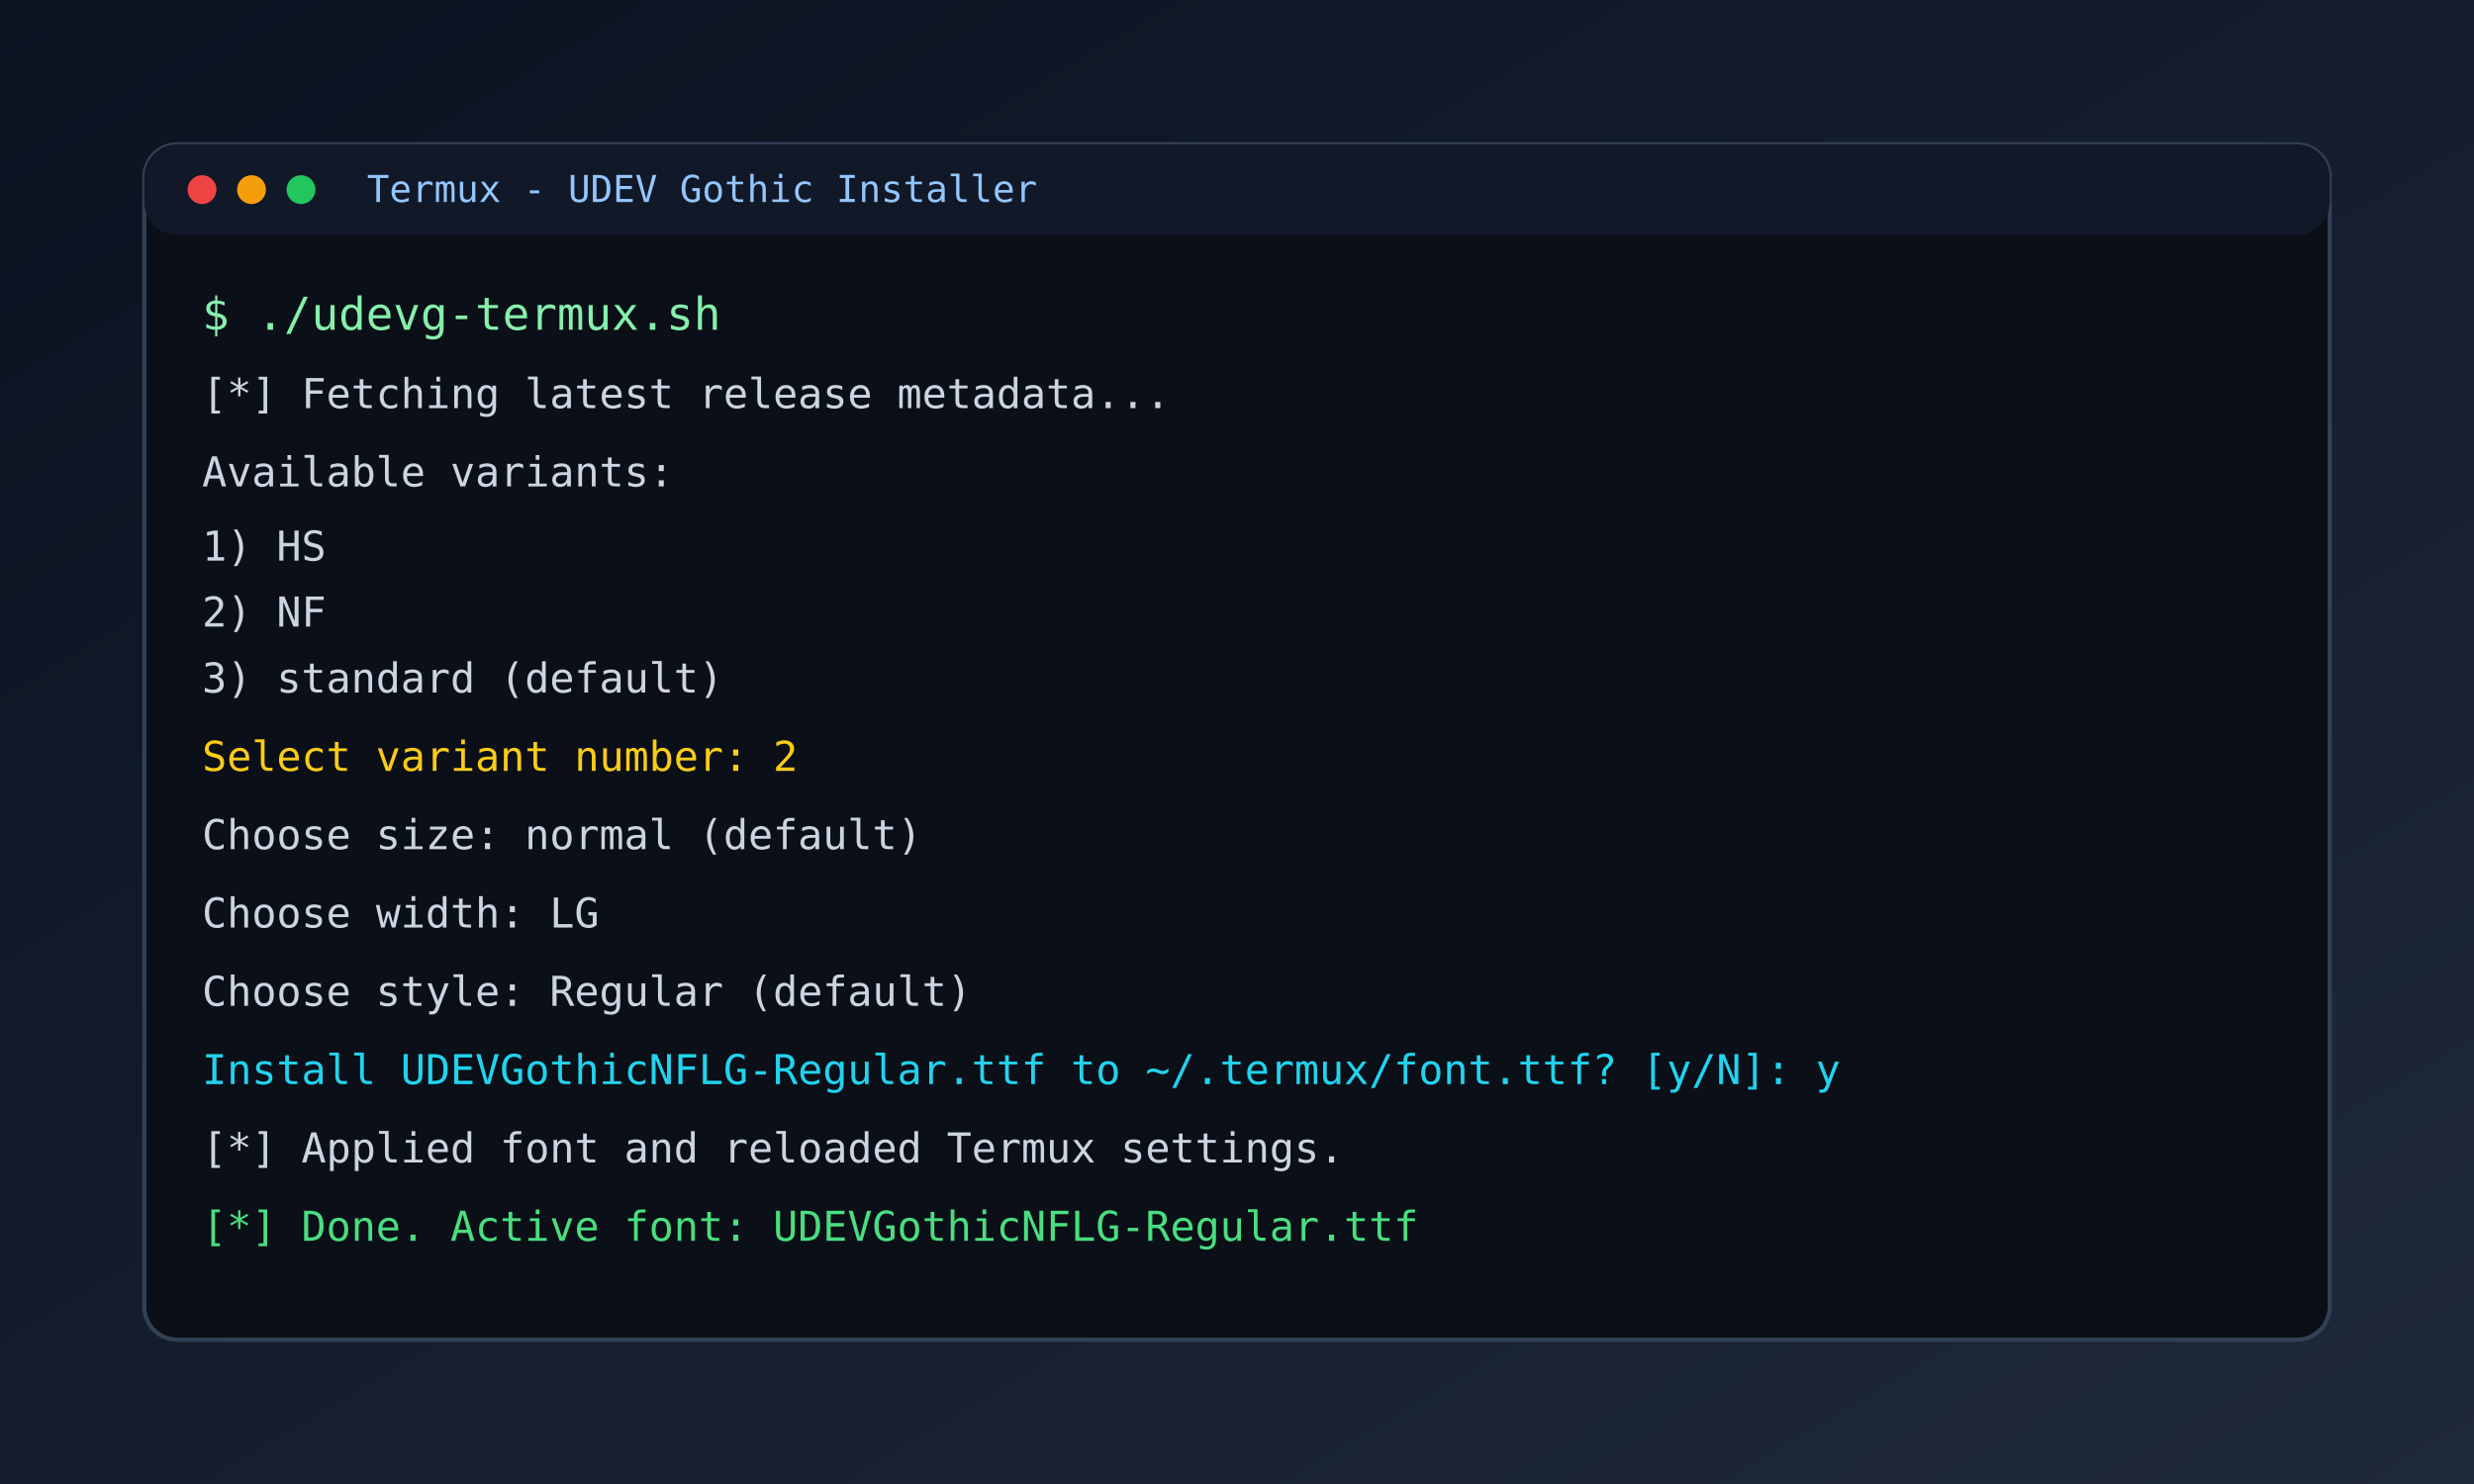
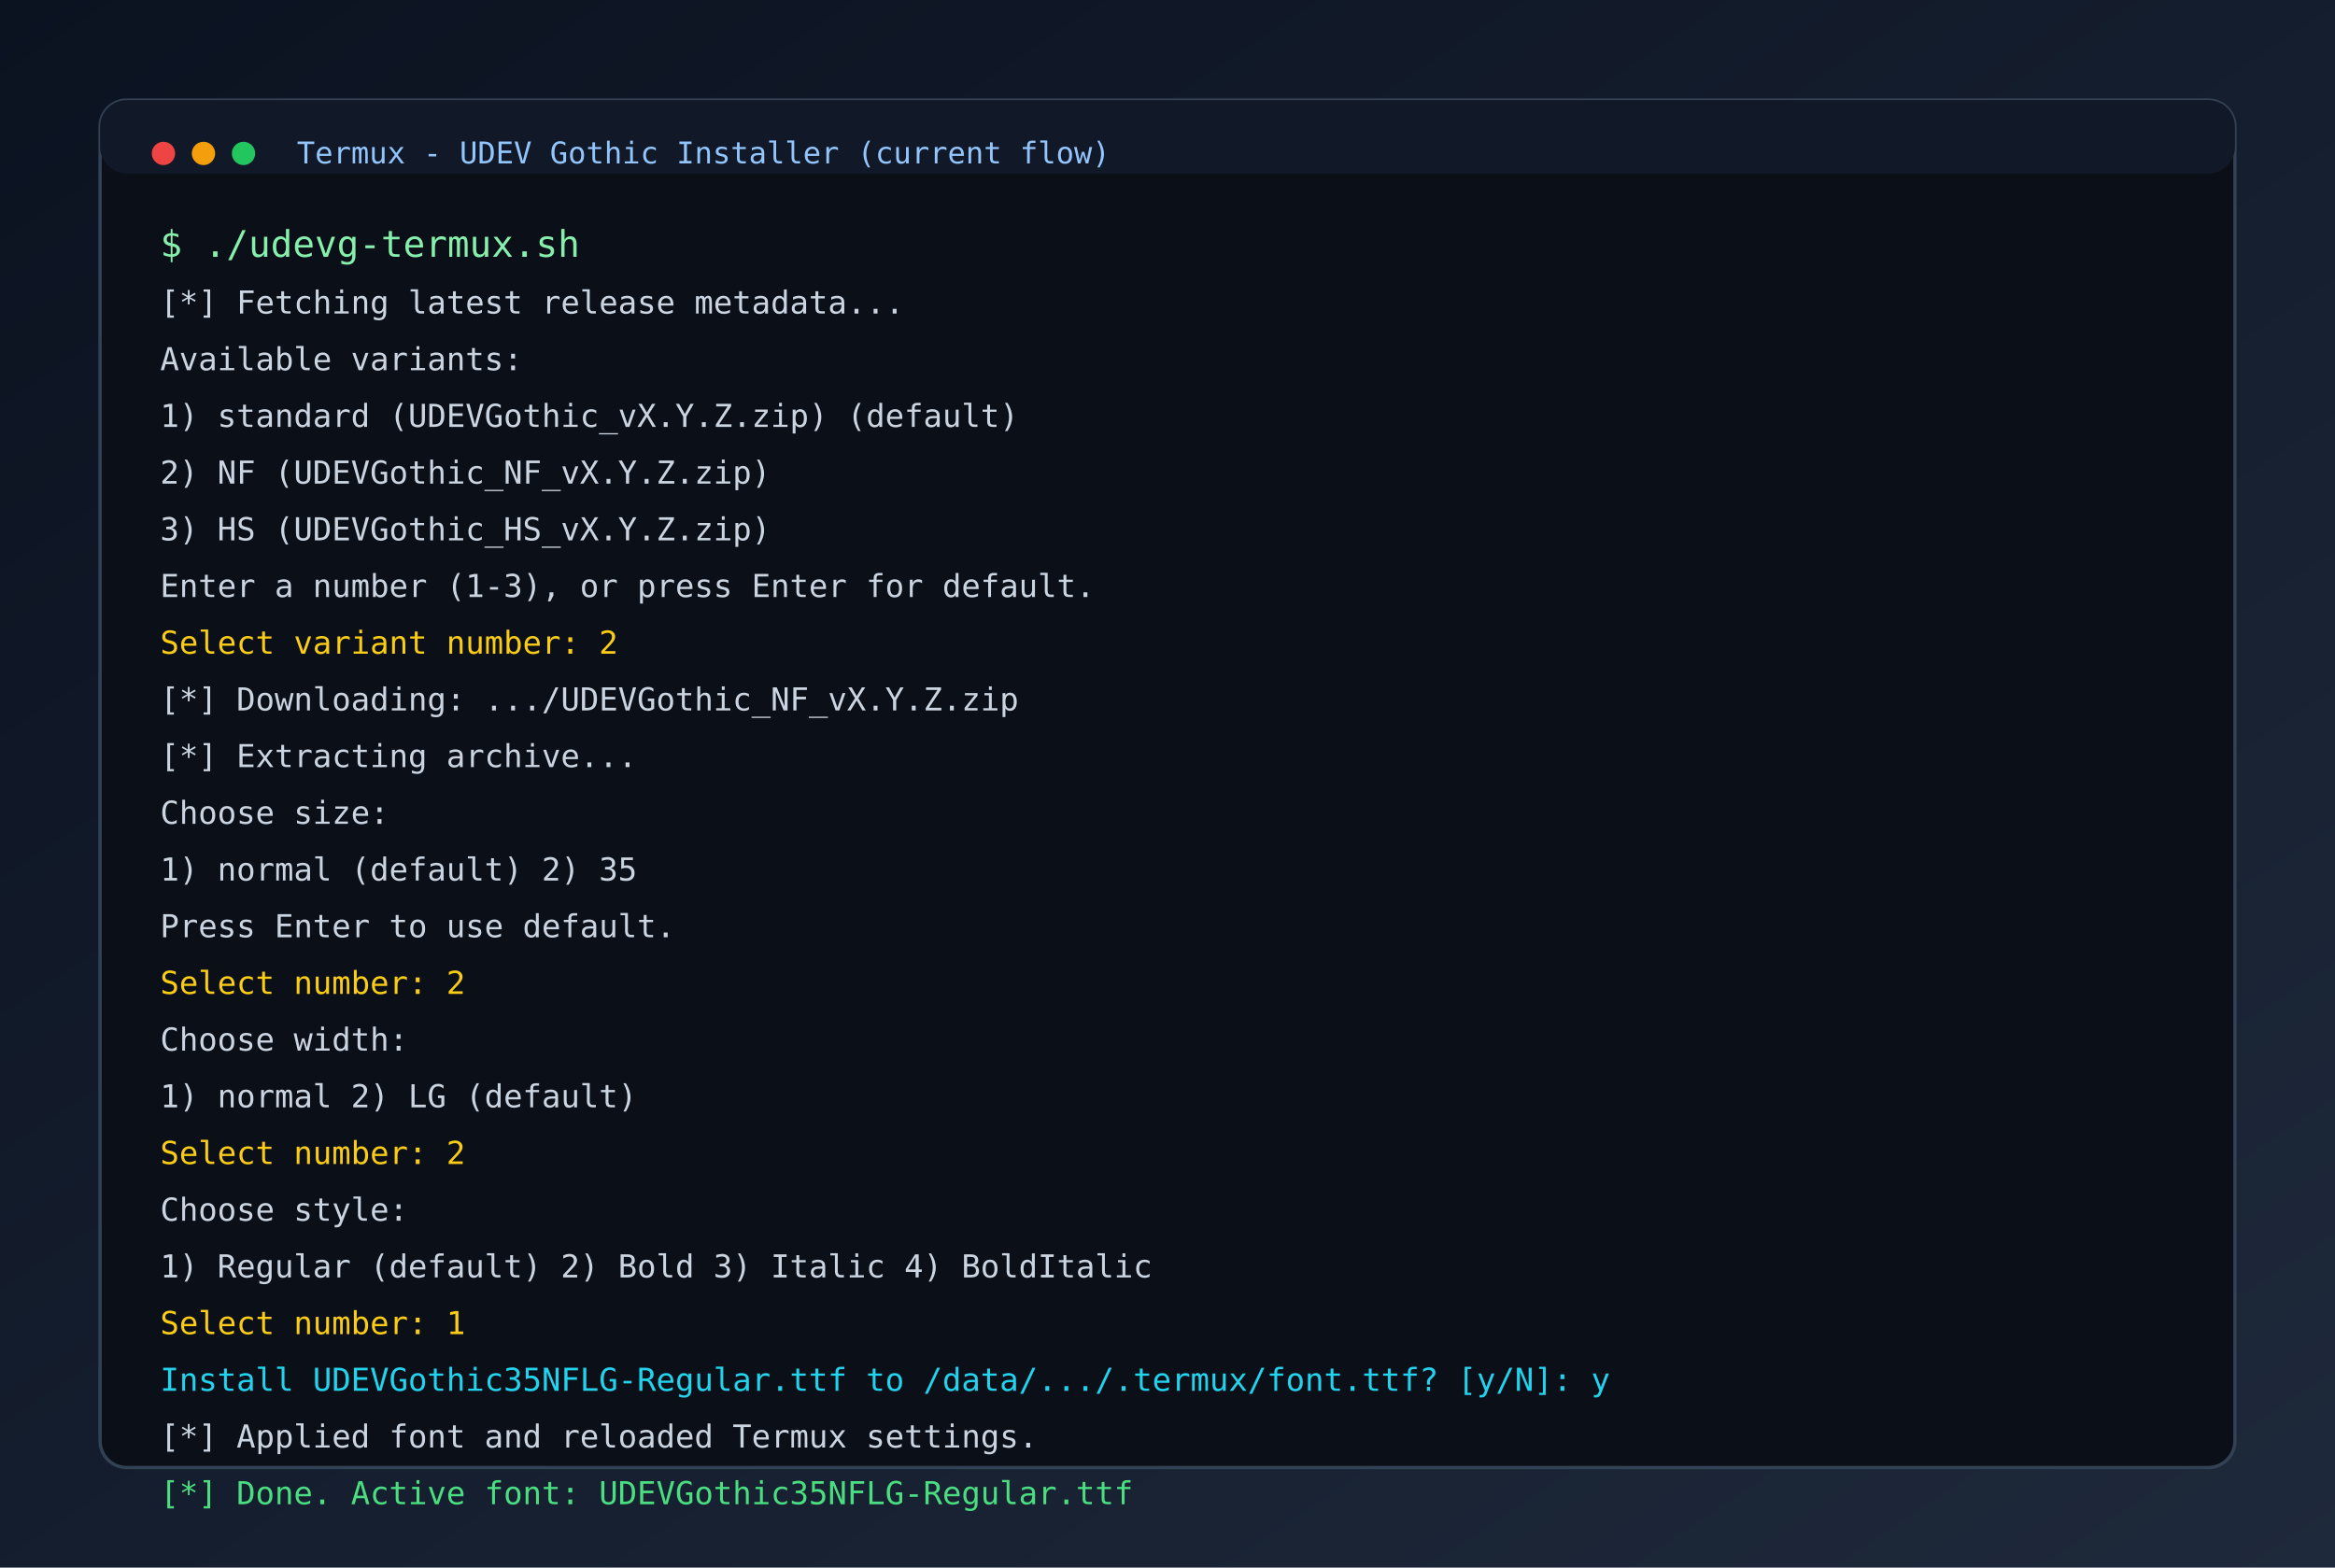
- <svg xmlns="http://www.w3.org/2000/svg" width="1200" height="720" viewBox="0 0 1200 720">
+ <svg xmlns="http://www.w3.org/2000/svg" width="1400" height="940" viewBox="0 0 1400 940">
  <defs>
    <linearGradient id="bg" x1="0" y1="0" x2="1" y2="1">
      <stop offset="0%" stop-color="#0b1220" />
      <stop offset="100%" stop-color="#1e293b" />
    </linearGradient>
  </defs>
-   <rect width="1200" height="720" fill="url(#bg)" />
-   <rect x="70" y="70" width="1060" height="580" rx="16" fill="#0b0f17" stroke="#334155" stroke-width="2" />
-   <rect x="70" y="70" width="1060" height="44" rx="16" fill="#111827" />
+   <rect width="1400" height="940" fill="url(#bg)" />
+   <rect x="60" y="60" width="1280" height="820" rx="16" fill="#0b0f17" stroke="#334155" stroke-width="2" />
+   <rect x="60" y="60" width="1280" height="44" rx="16" fill="#111827" />
  <circle cx="98" cy="92" r="7" fill="#ef4444" />
  <circle cx="122" cy="92" r="7" fill="#f59e0b" />
  <circle cx="146" cy="92" r="7" fill="#22c55e" />
-   <text x="178" y="98" fill="#93c5fd" font-family="monospace" font-size="18">Termux - UDEV Gothic Installer</text>
-   <text x="98" y="160" fill="#86efac" font-family="monospace" font-size="22">$ ./udevg-termux.sh</text>
-   <text x="98" y="198" fill="#cbd5e1" font-family="monospace" font-size="20">[*] Fetching latest release metadata...</text>
-   <text x="98" y="236" fill="#cbd5e1" font-family="monospace" font-size="20">Available variants:</text>
-   <text x="98" y="272" fill="#cbd5e1" font-family="monospace" font-size="20">  1) HS</text>
-   <text x="98" y="304" fill="#cbd5e1" font-family="monospace" font-size="20">  2) NF</text>
-   <text x="98" y="336" fill="#cbd5e1" font-family="monospace" font-size="20">  3) standard (default)</text>
-   <text x="98" y="374" fill="#facc15" font-family="monospace" font-size="20">Select variant number: 2</text>
-   <text x="98" y="412" fill="#cbd5e1" font-family="monospace" font-size="20">Choose size: normal (default)</text>
-   <text x="98" y="450" fill="#cbd5e1" font-family="monospace" font-size="20">Choose width: LG</text>
-   <text x="98" y="488" fill="#cbd5e1" font-family="monospace" font-size="20">Choose style: Regular (default)</text>
-   <text x="98" y="526" fill="#22d3ee" font-family="monospace" font-size="20">Install UDEVGothicNFLG-Regular.ttf to ~/.termux/font.ttf? [y/N]: y</text>
-   <text x="98" y="564" fill="#cbd5e1" font-family="monospace" font-size="20">[*] Applied font and reloaded Termux settings.</text>
-   <text x="98" y="602" fill="#4ade80" font-family="monospace" font-size="20">[*] Done. Active font: UDEVGothicNFLG-Regular.ttf</text>
+   <text x="178" y="98" fill="#93c5fd" font-family="monospace" font-size="18">Termux - UDEV Gothic Installer (current flow)</text>
+   <text x="96" y="154" fill="#86efac" font-family="monospace" font-size="22">$ ./udevg-termux.sh</text>
+   <text x="96" y="188" fill="#cbd5e1" font-family="monospace" font-size="19">[*] Fetching latest release metadata...</text>
+   <text x="96" y="222" fill="#cbd5e1" font-family="monospace" font-size="19">Available variants:</text>
+   <text x="96" y="256" fill="#cbd5e1" font-family="monospace" font-size="19">   1) standard (UDEVGothic_vX.Y.Z.zip) (default)</text>
+   <text x="96" y="290" fill="#cbd5e1" font-family="monospace" font-size="19">   2) NF (UDEVGothic_NF_vX.Y.Z.zip)</text>
+   <text x="96" y="324" fill="#cbd5e1" font-family="monospace" font-size="19">   3) HS (UDEVGothic_HS_vX.Y.Z.zip)</text>
+   <text x="96" y="358" fill="#cbd5e1" font-family="monospace" font-size="19">Enter a number (1-3), or press Enter for default.</text>
+   <text x="96" y="392" fill="#facc15" font-family="monospace" font-size="19">Select variant number: 2</text>
+   <text x="96" y="426" fill="#cbd5e1" font-family="monospace" font-size="19">[*] Downloading: .../UDEVGothic_NF_vX.Y.Z.zip</text>
+   <text x="96" y="460" fill="#cbd5e1" font-family="monospace" font-size="19">[*] Extracting archive...</text>
+   <text x="96" y="494" fill="#cbd5e1" font-family="monospace" font-size="19">Choose size:</text>
+   <text x="96" y="528" fill="#cbd5e1" font-family="monospace" font-size="19">   1) normal (default)    2) 35</text>
+   <text x="96" y="562" fill="#cbd5e1" font-family="monospace" font-size="19">Press Enter to use default.</text>
+   <text x="96" y="596" fill="#facc15" font-family="monospace" font-size="19">Select number: 2</text>
+   <text x="96" y="630" fill="#cbd5e1" font-family="monospace" font-size="19">Choose width:</text>
+   <text x="96" y="664" fill="#cbd5e1" font-family="monospace" font-size="19">   1) normal    2) LG (default)</text>
+   <text x="96" y="698" fill="#facc15" font-family="monospace" font-size="19">Select number: 2</text>
+   <text x="96" y="732" fill="#cbd5e1" font-family="monospace" font-size="19">Choose style:</text>
+   <text x="96" y="766" fill="#cbd5e1" font-family="monospace" font-size="19">   1) Regular (default)  2) Bold  3) Italic  4) BoldItalic</text>
+   <text x="96" y="800" fill="#facc15" font-family="monospace" font-size="19">Select number: 1</text>
+   <text x="96" y="834" fill="#22d3ee" font-family="monospace" font-size="19">Install UDEVGothic35NFLG-Regular.ttf to /data/.../.termux/font.ttf? [y/N]: y</text>
+   <text x="96" y="868" fill="#cbd5e1" font-family="monospace" font-size="19">[*] Applied font and reloaded Termux settings.</text>
+   <text x="96" y="902" fill="#4ade80" font-family="monospace" font-size="19">[*] Done. Active font: UDEVGothic35NFLG-Regular.ttf</text>
</svg>
